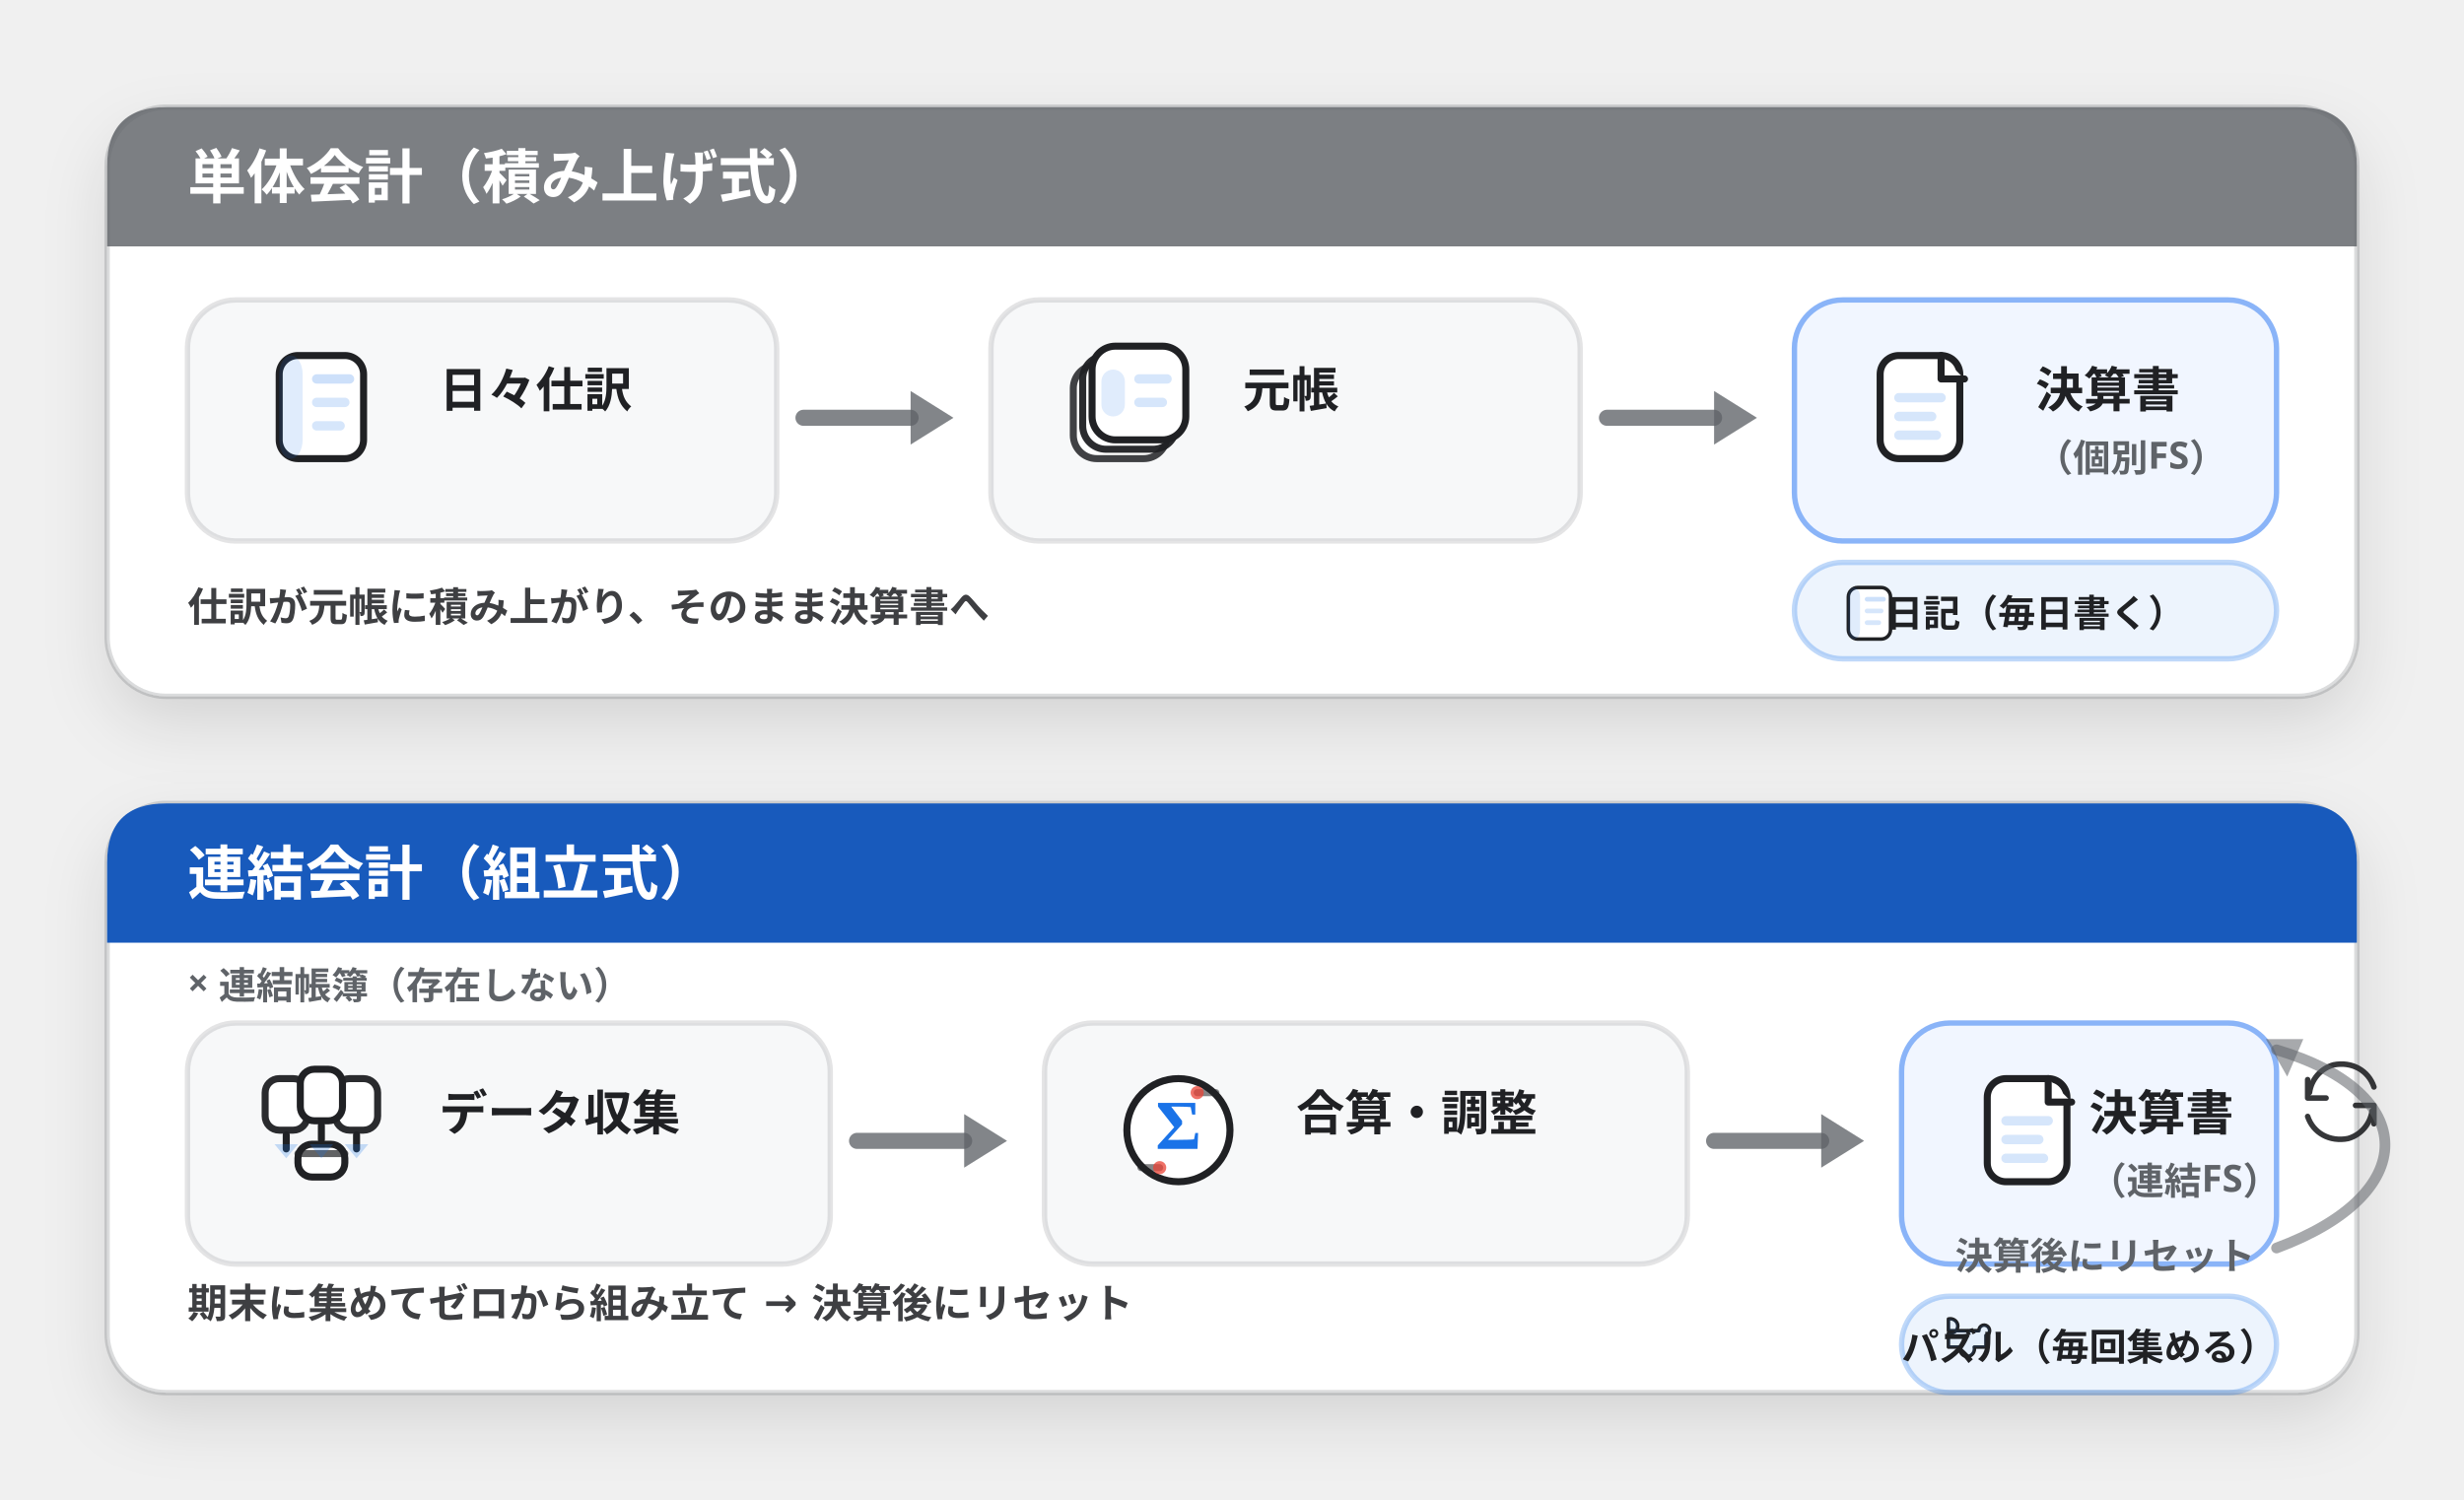
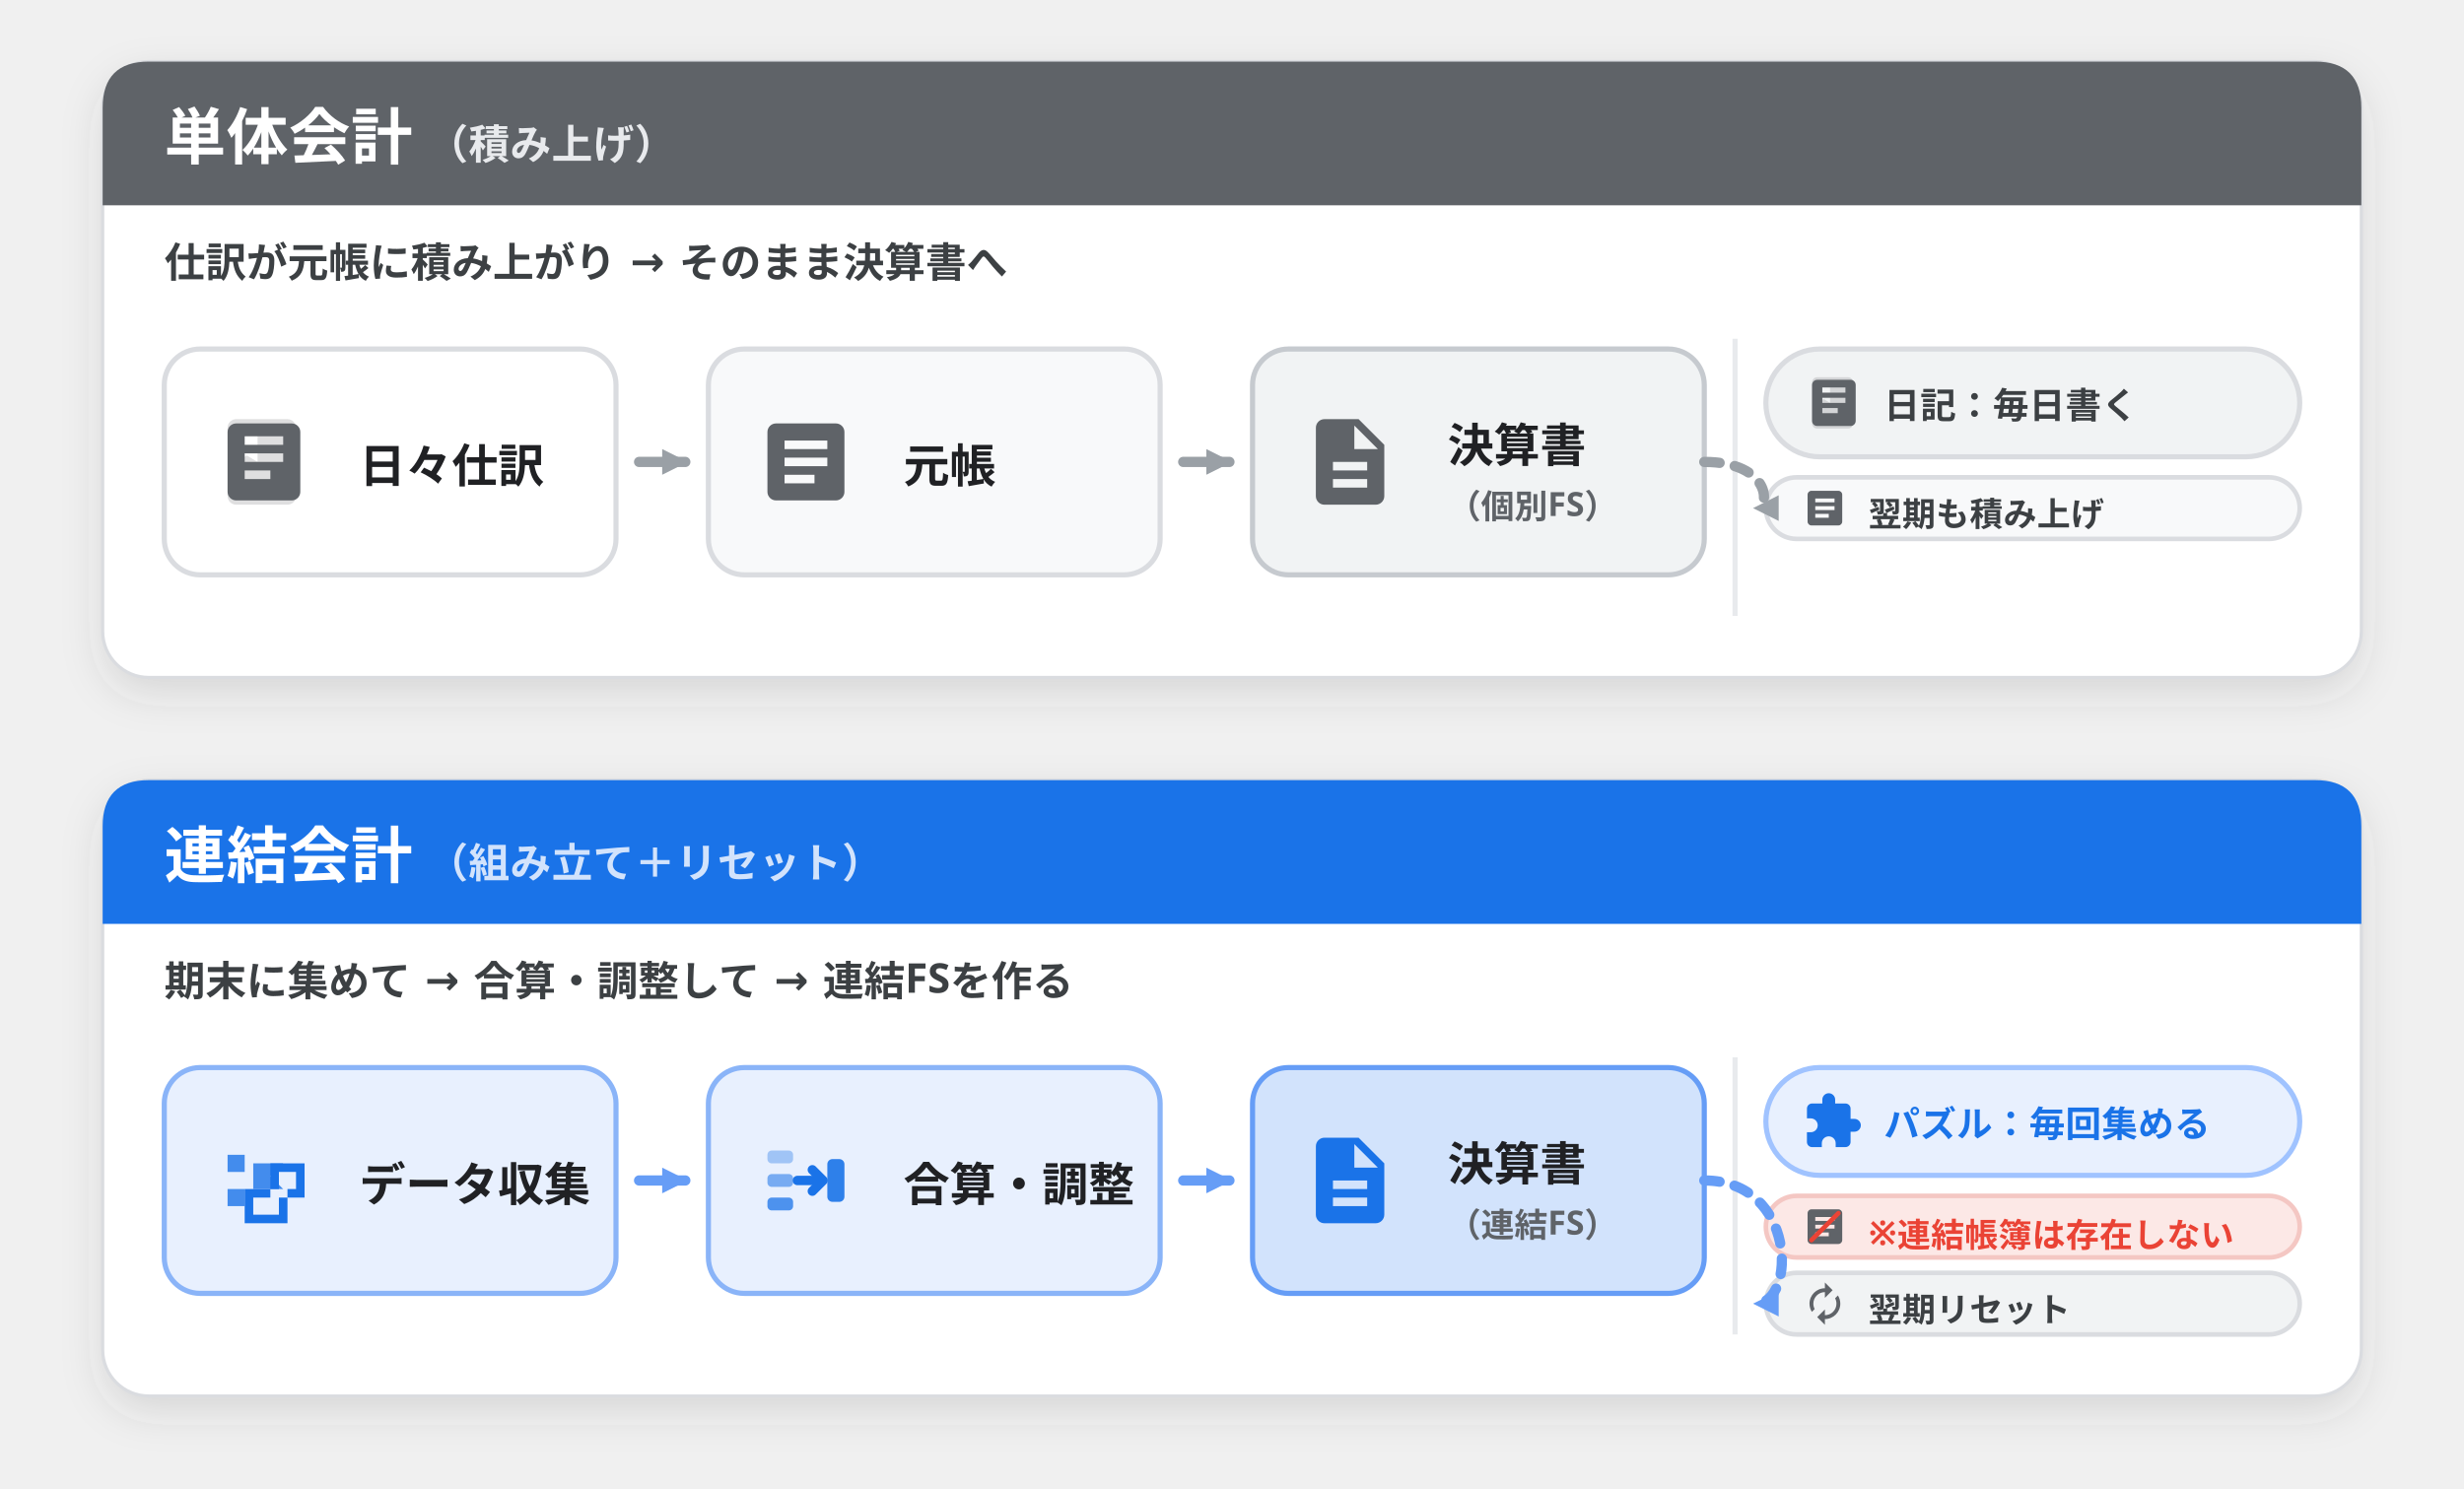
- <svg xmlns="http://www.w3.org/2000/svg" width="920" height="560" viewBox="0 0 920 560">
+ <svg xmlns="http://www.w3.org/2000/svg" width="960" height="580" viewBox="0 0 960 580">
  <defs>
    <style>
-       .t { font-family: "Noto Sans JP", "Hiragino Sans", "Yu Gothic", "Meiryo", sans-serif; fill: #202124; }
-       .title { font-weight: 950; font-size: 22px; }
-       .label { font-weight: 900; font-size: 18px; }
-       .sub { font-weight: 700; font-size: 14px; fill: #5f6368; }
-       .note { font-weight: 750; font-size: 15px; fill: rgba(32,33,36,0.86); }
-       .pill { font-weight: 900; font-size: 14px; }
+       .t { font-family: "Noto Sans JP","Hiragino Sans","Yu Gothic","Meiryo",sans-serif; }

-       .stroke { stroke: rgba(60, 64, 67, 0.18); stroke-width: 2; }
-       .soft { fill: #ffffff; }
-       .card { fill: #f7f8f9; stroke: rgba(60, 64, 67, 0.14); stroke-width: 2; }
-       .arrow { stroke: rgba(95, 99, 104, 0.78); stroke-width: 6; stroke-linecap: round; }
-       .icon-stroke { stroke: #202124; stroke-width: 3; stroke-linecap: round; stroke-linejoin: round; }
-       .fill-white { fill: #ffffff; }
+       /* Type scale */
+       .title { font-weight: 900; font-size: 24px; fill: #ffffff; letter-spacing: 0.01em; }
+       .title-sub { font-weight: 600; font-size: 16px; }
+       .desc { font-weight: 700; font-size: 16px; fill: #3c4043; }
+       .step { font-weight: 900; font-size: 18px; fill: #202124; }
+       .step-sub { font-weight: 700; font-size: 13px; fill: #5f6368; }
+       .pill-text { font-weight: 900; font-size: 14px; letter-spacing: 0.01em; }
+       .chip-text { font-weight: 900; font-size: 13px; letter-spacing: 0.01em; }
+ 
+       /* Card */
+       .card { fill: #ffffff; filter: url(#dropShadow); }
+       .card-border { fill: none; stroke: #dadce0; stroke-width: 1.25; }
+       .header-standalone { fill: #5f6368; }
+       .header-consolidated { fill: #1a73e8; }
+       .divider { stroke: #e8eaed; stroke-width: 2; }
+ 
+       /* Boxes */
+       .box { fill: #ffffff; stroke: #dadce0; stroke-width: 2; }
+       .box-soft { fill: #f8f9fa; stroke: #dadce0; stroke-width: 2; }
+       .box-final { fill: #f1f3f4; stroke: #c6cacf; stroke-width: 2; }
+       .box-blue { fill: #e8f0fe; stroke: #8ab4f8; stroke-width: 2; }
+       .box-final-blue { fill: #d2e3fc; stroke: #669df6; stroke-width: 2; }
+ 
+       /* Arrows */
+       .arrow { stroke-width: 4; fill: none; stroke-linecap: round; }
+       .arrow-grey { stroke: #9aa0a6; marker-end: url(#arrowHeadGrey); }
+       .arrow-blue { stroke: #669df6; marker-end: url(#arrowHeadBlue); }
+       .arrow-blue-dash { stroke: #669df6; stroke-dasharray: 6 6; marker-end: url(#arrowHeadBlue); }
+       .arrow-grey-dash { stroke: #9aa0a6; stroke-dasharray: 6 6; marker-end: url(#arrowHeadGrey); }
+ 
+       /* Icons */
+       .icon-grey { fill: #5f6368; color: #5f6368; }
+       .icon-blue { fill: #1a73e8; color: #1a73e8; }
+       .icon-red { fill: #ea4335; color: #ea4335; }
    </style>
-     <filter id="softShadow" x="-20%" y="-20%" width="140%" height="140%">
-       <feDropShadow dx="0" dy="10" stdDeviation="12" flood-color="#202124" flood-opacity="0.12" />
+     <filter id="dropShadow" x="-10%" y="-10%" width="120%" height="120%">
+       <feDropShadow dx="0" dy="6" stdDeviation="8" flood-color="#3c4043" flood-opacity="0.14" />
    </filter>
-     <symbol id="icon-diary" viewBox="0 0 64 64">
-       <rect x="14" y="10" width="36" height="44" rx="8" fill="#ffffff" class="icon-stroke" />
-       <rect x="14" y="10" width="10" height="44" rx="8" fill="#1a73e8" opacity="0.14" />
-       <rect x="28" y="18" width="18" height="4" rx="2" fill="#1a73e8" opacity="0.22" />
-       <rect x="28" y="28" width="16" height="4" rx="2" fill="#1a73e8" opacity="0.18" />
-       <rect x="28" y="38" width="14" height="4" rx="2" fill="#1a73e8" opacity="0.18" />
+     <marker id="arrowHeadGrey" viewBox="0 0 10 10" refX="9" refY="5" markerWidth="10" markerHeight="10" markerUnits="userSpaceOnUse" orient="auto">
+       <path d="M0 0 L10 5 L0 10 z" fill="#9aa0a6" />
+     </marker>
+     <marker id="arrowHeadBlue" viewBox="0 0 10 10" refX="9" refY="5" markerWidth="10" markerHeight="10" markerUnits="userSpaceOnUse" orient="auto">
+       <path d="M0 0 L10 5 L0 10 z" fill="#669df6" />
+     </marker>
+     <symbol id="icon-diary" viewBox="0 0 24 24">
+       <path d="M18 2H6c-1.1 0-2 .9-2 2v16c0 1.1.9 2 2 2h12c1.1 0 2-.9 2-2V4c0-1.1-.9-2-2-2zM6 4h5v8l-2.5-1.5L6 12V4z" fill-opacity="0.2" />
+       <path d="M19 3H6c-1.1 0-2 .9-2 2v14c0 1.1.9 2 2 2h13c1.1 0 2-.9 2-2V5c0-1.1-.9-2-2-2zm-5 13H8v-2h6v2zm3-4H8v-2h9v2zm0-4H8V6h9v2z" />
    </symbol>
-     <symbol id="icon-ledger" viewBox="0 0 64 64">
-       <rect x="10" y="14" width="40" height="40" rx="10" fill="#ffffff" class="icon-stroke" opacity="0.85" />
-       <rect x="14" y="10" width="40" height="40" rx="10" fill="#ffffff" class="icon-stroke" opacity="0.95" />
-       <rect x="18" y="6" width="40" height="40" rx="10" fill="#ffffff" class="icon-stroke" />
-       <rect x="22" y="16" width="10" height="20" rx="5" fill="#1a73e8" opacity="0.14" />
-       <rect x="36" y="18" width="16" height="4" rx="2" fill="#1a73e8" opacity="0.18" />
-       <rect x="36" y="28" width="14" height="4" rx="2" fill="#1a73e8" opacity="0.18" />
+     <symbol id="icon-ledger" viewBox="0 0 24 24">
+       <path d="M19 3H5c-1.1 0-2 .9-2 2v14c0 1.1.9 2 2 2h14c1.1 0 2-.9 2-2V5c0-1.1-.9-2-2-2zm-5 14H7v-2h7v2zm3-4H7v-2h10v2zm0-4H7V7h10v2z" />
    </symbol>
-     <symbol id="icon-doc" viewBox="0 0 64 64">
-       <rect x="16" y="10" width="34" height="44" rx="8" fill="#ffffff" class="icon-stroke" />
-       <path d="M42 10v10h10" fill="#ffffff" class="icon-stroke" />
-       <rect x="22" y="26" width="22" height="4" rx="2" fill="#1a73e8" opacity="0.18" />
-       <rect x="22" y="34" width="18" height="4" rx="2" fill="#1a73e8" opacity="0.18" />
-       <rect x="22" y="42" width="20" height="4" rx="2" fill="#1a73e8" opacity="0.18" />
+     <symbol id="icon-report" viewBox="0 0 24 24">
+       <path d="M14 2H6c-1.1 0-1.99.9-1.99 2L4 20c0 1.1.89 2 1.99 2H18c1.1 0 2-.9 2-2V8l-6-6zm2 16H8v-2h8v2zm0-4H8v-2h8v2zm-3-5V3.5L18.5 9H13z" />
    </symbol>
-     <symbol id="icon-gather" viewBox="0 0 64 64">
-       <rect x="22" y="38" width="20" height="14" rx="6" fill="#ffffff" class="icon-stroke" />
-       <path d="M22 42h20" fill="none" class="icon-stroke" opacity="0.7" />
-       <rect x="8" y="10" width="18" height="22" rx="6" fill="#ffffff" class="icon-stroke" opacity="0.95" />
-       <rect x="38" y="10" width="18" height="22" rx="6" fill="#ffffff" class="icon-stroke" opacity="0.95" />
-       <rect x="23" y="6" width="18" height="22" rx="6" fill="#ffffff" class="icon-stroke" />
-       <path d="M17 34v6" fill="none" class="icon-stroke" />
-       <path d="M47 34v6" fill="none" class="icon-stroke" />
-       <path d="M32 30v6" fill="none" class="icon-stroke" />
-       <polygon points="17,44 12,38 22,38" fill="#1a73e8" opacity="0.24" />
-       <polygon points="47,44 42,38 52,38" fill="#1a73e8" opacity="0.24" />
-       <polygon points="32,44 27,38 37,38" fill="#1a73e8" opacity="0.24" />
+     <symbol id="icon-gather" viewBox="0 0 24 24">
+       <path d="M4 14h4v4H4zM4 6h4v4H4zM10 8h7l-3 3 3 3h-7V8z" opacity="0.8" />
+       <path d="M20 10v4h-4v-4h4m2-2h-8v8h8V8zM16 16v4h-6v-4h6m2-2H8v8h10v-8z" fill-rule="evenodd" />
    </symbol>
-     <symbol id="icon-sigma" viewBox="0 0 64 64">
-       <circle cx="32" cy="32" r="22" fill="#ffffff" class="icon-stroke" />
-       <text x="32" y="40" text-anchor="middle" font-size="30" font-weight="950" fill="#1a73e8">Σ</text>
-       <path d="M16 48h8" fill="none" class="icon-stroke" opacity="0.55" />
-       <path d="M40 16h8" fill="none" class="icon-stroke" opacity="0.55" />
-       <circle cx="24" cy="48" r="2.8" fill="#ea4335" opacity="0.75" />
-       <circle cx="40" cy="16" r="2.8" fill="#ea4335" opacity="0.75" />
+     <symbol id="icon-merge" viewBox="0 0 24 24">
+       <rect x="3" y="5" width="6" height="3" rx="1" opacity="0.35" />
+       <rect x="3" y="10.5" width="6" height="3" rx="1" opacity="0.55" />
+       <rect x="3" y="16" width="6" height="3" rx="1" opacity="0.75" />
+       <path d="M10 12h5" stroke="currentColor" stroke-width="2.2" stroke-linecap="round" />
+       <path d="M13.5 9.5 L16 12 L13.5 14.5" fill="none" stroke="currentColor" stroke-width="2.2" stroke-linecap="round" stroke-linejoin="round" />
+       <rect x="17" y="7" width="4" height="10" rx="1.2" opacity="0.9" />
    </symbol>
-     <symbol id="icon-reset" viewBox="0 0 64 64">
-       <path d="M50 26c-3-9-12-14-22-12-7 2-12 8-13 15" fill="none" class="icon-stroke" />
-       <path d="M14 22v10h10" fill="none" class="icon-stroke" />
-       <path d="M14 42c3 9 12 14 22 12 7-2 12-8 13-15" fill="none" class="icon-stroke" />
-       <path d="M50 46V36H40" fill="none" class="icon-stroke" />
+     <symbol id="icon-puzzle" viewBox="0 0 24 24">
+       <path d="M20.5 11H19V7c0-1.1-.9-2-2-2h-4V3.5C13 2.12 11.88 1 10.5 1S8 2.12 8 3.5V5H4c-1.1 0-1.99.9-1.99 2v3.8H3.5c1.49 0 2.7 1.21 2.7 2.7s-1.21 2.7-2.7 2.7H2V20c0 1.1.9 2 2 2h3.8v-1.5c0-1.49 1.21-2.7 2.7-2.7 1.49 0 2.7 1.21 2.7 2.7V22H17c1.1 0 2-.9 2-2v-4h1.5c1.38 0 2.5-1.12 2.5-2.5S21.88 11 20.5 11z" />
    </symbol>
-     <symbol id="icon-puzzle" viewBox="0 0 64 64">
-       <path d="M24 18h10c0-4 4-6 7-4 3 2 3 7-1 8v10h-10c1 4-2 8-6 8s-7-4-6-8H8V20c4 1 8-2 8-6s-4-7-8-6V18h16z" fill="#ffffff" class="icon-stroke" />
-       <path d="M24 18h10c0-4 4-6 7-4 3 2 3 7-1 8v10h-10c1 4-2 8-6 8s-7-4-6-8H8V20c4 1 8-2 8-6s-4-7-8-6V18h16z" fill="#1a73e8" opacity="0.12" />
+     <symbol id="icon-reset" viewBox="0 0 24 24">
+       <path d="M12 6v3l4-4-4-4v3c-4.42 0-8 3.58-8 8 0 1.57.46 3.03 1.24 4.26L6.7 14.8c-.45-.83-.7-1.79-.7-2.8 0-3.31 2.69-6 6-6zm6.76 1.74L17.3 9.2c.44.84.7 1.79.7 2.8 0 3.31-2.69 6-6 6v-3l-4 4 4 4v-3c4.42 0 8-3.58 8-8 0-1.57-.46-3.03-1.24-4.26z" />
+     </symbol>
+     <symbol id="icon-no-ledger" viewBox="0 0 24 24">
+       <use href="#icon-ledger" x="0" y="0" width="24" height="24" />
+       <path d="M5 19 L19 5" stroke="#ea4335" stroke-width="2.4" stroke-linecap="round" />
    </symbol>
  </defs>
-   <rect x="40" y="40" width="840" height="220" rx="22" class="soft" filter="url(#softShadow)" />
-   <rect x="40" y="40" width="840" height="220" rx="22" fill="none" class="stroke" />
-   <path d="M40 92 L40 62 Q40 40 62 40 L858 40 Q880 40 880 62 L880 92 Z" fill="rgba(95,99,104,0.82)" />
-   <text class="t title fill-white" x="70" y="74">単体会計（積み上げ式）</text>
-   <text class="t note" x="70" y="232">仕訳が元帳に積み上がり、そのまま決算書へ</text>
-   <rect x="70" y="112" width="220" height="90" rx="18" class="card" />
-   <use href="#icon-diary" x="92" y="124" width="56" height="56" />
-   <text class="t label" x="164" y="152">日々仕訳</text>
-   <line x1="300" y1="156" x2="340" y2="156" class="arrow" />
-   <polygon points="356,156 340,146 340,166" fill="rgba(95,99,104,0.78)" />
-   <rect x="370" y="112" width="220" height="90" rx="18" class="card" />
-   <use href="#icon-ledger" x="392" y="124" width="56" height="56" />
-   <text class="t label" x="464" y="152">元帳</text>
-   <line x1="600" y1="156" x2="640" y2="156" class="arrow" />
-   <polygon points="656,156 640,146 640,166" fill="rgba(95,99,104,0.78)" />
-   <rect x="670" y="112" width="180" height="90" rx="18" fill="#F1F6FF" stroke="#8AB4F8" stroke-width="2" />
-   <use href="#icon-doc" x="688" y="124" width="56" height="56" />
-   <text class="t label" x="760" y="152">決算書</text>
-   <text class="t sub" x="760" y="176">（個別FS）</text>
-   <rect x="670" y="210" width="180" height="36" rx="18" fill="rgba(26,115,232,0.08)" stroke="rgba(26,115,232,0.28)" stroke-width="2" />
-   <use href="#icon-diary" x="684" y="215" width="28" height="28" />
-   <text class="t pill" x="760" y="234" text-anchor="middle" fill="#185abc">日記（毎日書く）</text>
-   <rect x="40" y="300" width="840" height="220" rx="22" class="soft" filter="url(#softShadow)" />
-   <rect x="40" y="300" width="840" height="220" rx="22" fill="none" class="stroke" />
-   <path d="M40 352 L40 322 Q40 300 62 300 L858 300 Q880 300 880 322 L880 352 Z" fill="#185abc" />
-   <text class="t title fill-white" x="70" y="334">連結会計（組立式）</text>
-   <text class="t sub" x="70" y="372" fill="#EA4335">× 連結帳簿（存在しない）</text>
-   <text class="t note" x="70" y="492">期末に集めてゼロから組み立て → 決算後にリセット</text>
-   <rect x="70" y="382" width="240" height="90" rx="18" class="card" />
-   <use href="#icon-gather" x="92" y="394" width="56" height="56" />
-   <text class="t label" x="164" y="422">データ収集</text>
-   <line x1="320" y1="426" x2="360" y2="426" class="arrow" />
-   <polygon points="376,426 360,416 360,436" fill="rgba(95,99,104,0.78)" />
-   <rect x="390" y="382" width="240" height="90" rx="18" class="card" />
-   <use href="#icon-sigma" x="412" y="394" width="56" height="56" />
-   <text class="t label" x="484" y="422">合算・調整</text>
-   <line x1="640" y1="426" x2="680" y2="426" class="arrow" />
-   <polygon points="696,426 680,416 680,436" fill="rgba(95,99,104,0.78)" />
-   <rect x="710" y="382" width="140" height="90" rx="18" fill="#F1F6FF" stroke="#8AB4F8" stroke-width="2" />
-   <use href="#icon-doc" x="728" y="394" width="56" height="56" />
-   <text class="t label" x="780" y="422">決算書</text>
-   <text class="t sub" x="780" y="446">（連結FS）</text>
-   <use href="#icon-reset" x="852" y="388" width="44" height="44" opacity="0.9" />
-   <path d="M850 466 C 904 446, 904 408, 850 392" fill="none" stroke="rgba(95,99,104,0.55)" stroke-width="4" stroke-linecap="round" />
-   <polygon points="846,388 860,388 854,402" fill="rgba(95,99,104,0.55)" />
-   <text class="t sub" x="842" y="474" text-anchor="end">決算後にリセット</text>
-   <rect x="710" y="484" width="140" height="36" rx="18" fill="rgba(26,115,232,0.08)" stroke="rgba(26,115,232,0.28)" stroke-width="2" />
-   <use href="#icon-puzzle" x="724" y="489" width="28" height="28" />
-   <text class="t pill" x="780" y="508" text-anchor="middle" fill="#185abc">パズル（毎回集める）</text>
+   <g transform="translate(40,24)">
+     <rect width="880" height="240" rx="18" class="card" />
+     <rect width="880" height="240" rx="18" class="card-border" />
+     <path d="M0,18 Q0,0 18,0 H862 Q880,0 880,18 V56 H0 Z" class="header-standalone" />
+     <text x="24" y="38" class="t title">単体会計 <tspan class="title-sub" fill="#e8eaed">（積み上げ）</tspan>
+     </text>
+     <text x="24" y="84" class="t desc">仕訳が元帳に積み上がり → そのまま決算書へ</text>
+     <line x1="636" y1="108" x2="636" y2="216" class="divider" />
+     <g transform="translate(24,112)">
+       <rect width="176" height="88" rx="14" class="box" />
+       <use href="#icon-diary" x="18" y="24" width="40" height="40" class="icon-grey" />
+       <text x="76" y="52" class="t step">日々仕訳</text>
+       <line x1="185" y1="44" x2="203" y2="44" class="arrow arrow-grey" />
+       <g transform="translate(212,0)">
+         <rect width="176" height="88" rx="14" class="box-soft" />
+         <use href="#icon-ledger" x="18" y="24" width="40" height="40" class="icon-grey" />
+         <text x="76" y="52" class="t step">元帳</text>
+       </g>
+       <line x1="397" y1="44" x2="415" y2="44" class="arrow arrow-grey" />
+       <g transform="translate(424,0)">
+         <rect width="176" height="88" rx="14" class="box-final" />
+         <use href="#icon-report" x="18" y="24" width="40" height="40" class="icon-grey" />
+         <text x="76" y="44" class="t step">決算書</text>
+         <text x="76" y="66" class="t step-sub">（個別FS）</text>
+       </g>
+     </g>
+     <g transform="translate(648,112)">
+       <rect width="208" height="42" rx="21" fill="#f1f3f4" stroke="#dadce0" stroke-width="2" />
+       <use href="#icon-diary" x="14" y="9" width="24" height="24" class="icon-grey" />
+       <text x="46" y="27" class="t pill-text" fill="#3c4043">日記：毎日書く</text>
+       <rect y="50" width="208" height="24" rx="12" fill="#f8f9fa" stroke="#dadce0" stroke-width="1.8" />
+       <use href="#icon-ledger" x="14" y="53" width="18" height="18" class="icon-grey" />
+       <text x="40" y="69" class="t chip-text" fill="#3c4043">翌期も積み上げ</text>
+     </g>
+     <path d="M624 156 C 650 156 650 174 644 174" class="arrow arrow-grey-dash" />
+   </g>
+   <g transform="translate(40,304)">
+     <rect width="880" height="240" rx="18" class="card" />
+     <rect width="880" height="240" rx="18" class="card-border" />
+     <path d="M0,18 Q0,0 18,0 H862 Q880,0 880,18 V56 H0 Z" class="header-consolidated" />
+     <text x="24" y="38" class="t title">連結会計 <tspan class="title-sub" fill="#d2e3fc">（組み立て＋リセット）</tspan>
+     </text>
+     <text x="24" y="84" class="t desc">期末に集めて → 合算・調整して → 連結FSを作る</text>
+     <line x1="636" y1="108" x2="636" y2="216" class="divider" />
+     <g transform="translate(24,112)">
+       <rect width="176" height="88" rx="14" class="box-blue" />
+       <use href="#icon-gather" x="18" y="24" width="40" height="40" class="icon-blue" />
+       <text x="76" y="52" class="t step">データ収集</text>
+       <line x1="185" y1="44" x2="203" y2="44" class="arrow arrow-blue" />
+       <g transform="translate(212,0)">
+         <rect width="176" height="88" rx="14" class="box-blue" />
+         <use href="#icon-merge" x="18" y="24" width="40" height="40" class="icon-blue" />
+         <text x="76" y="52" class="t step">合算・調整</text>
+       </g>
+       <line x1="397" y1="44" x2="415" y2="44" class="arrow arrow-blue" />
+       <g transform="translate(424,0)">
+         <rect width="176" height="88" rx="14" class="box-final-blue" />
+         <use href="#icon-report" x="18" y="24" width="40" height="40" class="icon-blue" />
+         <text x="76" y="44" class="t step">決算書</text>
+         <text x="76" y="66" class="t step-sub" fill="#1a73e8">（連結FS）</text>
+       </g>
+     </g>
+     <g transform="translate(648,112)">
+       <rect width="208" height="42" rx="21" fill="#e8f0fe" stroke="#a0c3ff" stroke-width="2" />
+       <use href="#icon-puzzle" x="14" y="9" width="24" height="24" class="icon-blue" />
+       <text x="46" y="27" class="t pill-text" fill="#1a73e8">パズル：毎回集める</text>
+       <rect y="50" width="208" height="24" rx="12" fill="#fce8e6" stroke="#f4c7c3" stroke-width="1.8" />
+       <use href="#icon-no-ledger" x="14" y="53" width="18" height="18" class="icon-grey" />
+       <text x="40" y="69" class="t chip-text" fill="#ea4335">※連結帳簿は存在しない</text>
+       <rect y="80" width="208" height="24" rx="12" fill="#f1f3f4" stroke="#dadce0" stroke-width="1.8" />
+       <use href="#icon-reset" x="14" y="83" width="18" height="18" class="icon-grey" />
+       <text x="40" y="99" class="t chip-text" fill="#3c4043">翌期リセット</text>
+     </g>
+     <path d="M624 156 C 660 156 660 204 644 204" class="arrow arrow-blue-dash" />
+   </g>
</svg>
